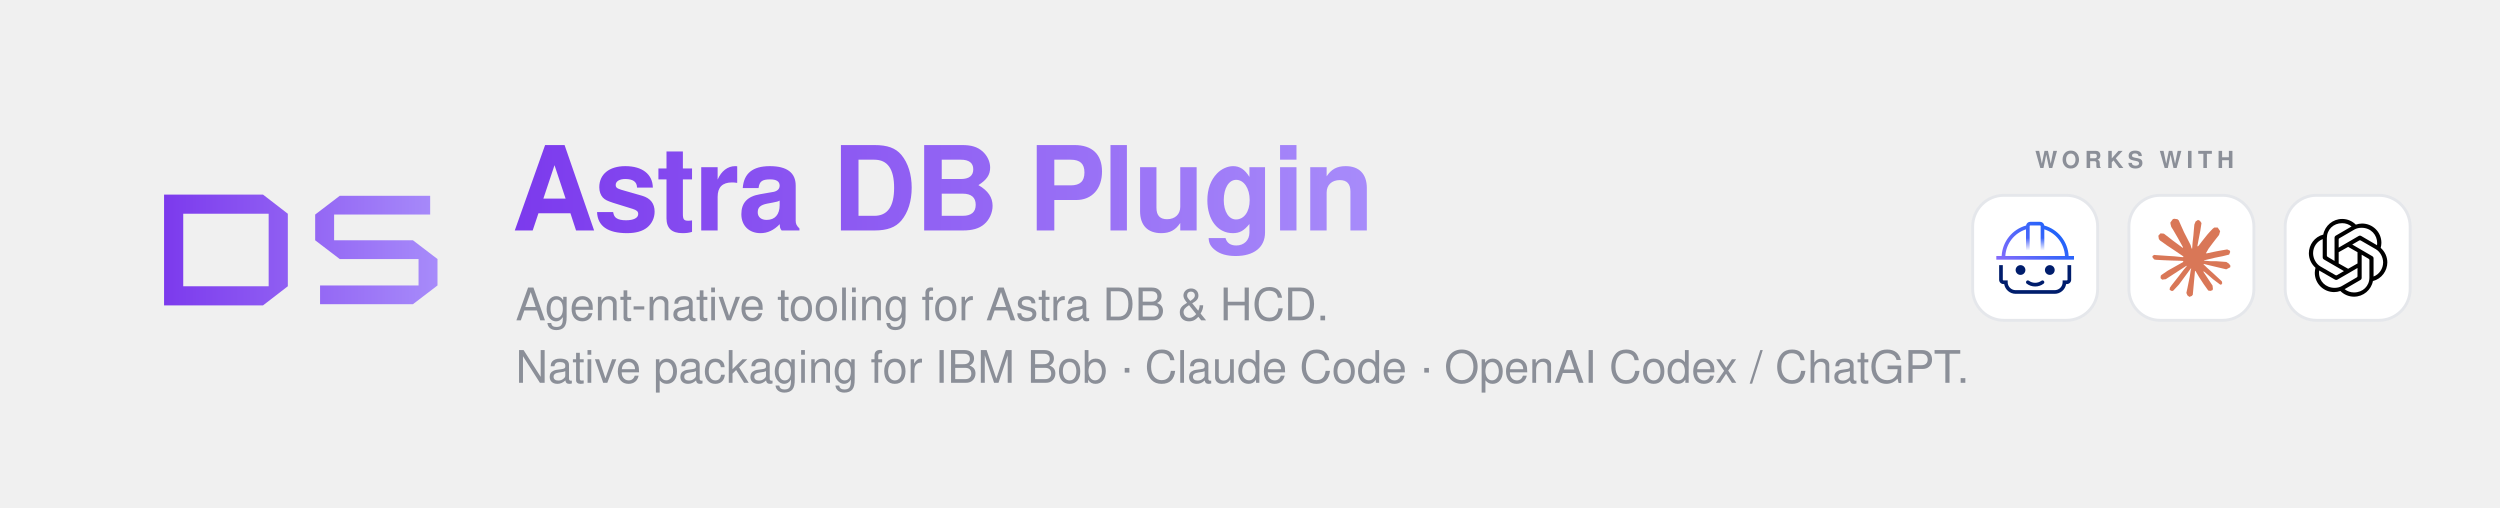
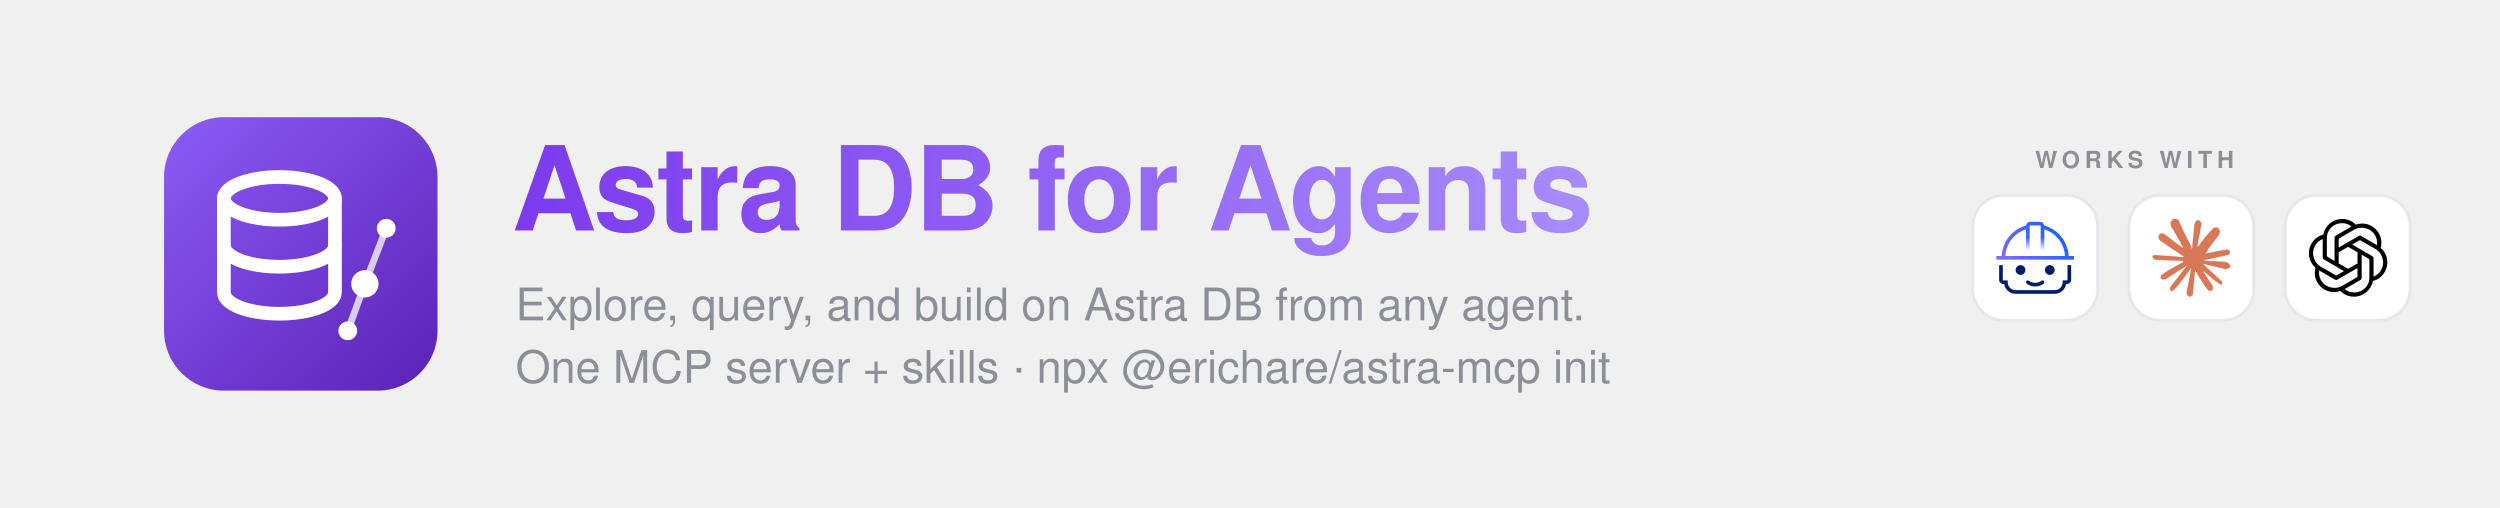
- <svg xmlns="http://www.w3.org/2000/svg" width="1280" height="260" viewBox="0 0 1280 260" role="img" aria-label="Astra DB Plugin">
+ <svg xmlns="http://www.w3.org/2000/svg" width="1280" height="260" viewBox="0 0 1280 260" role="img" aria-label="Astra DB for Agents">
  <defs>
    <linearGradient id="t" x1="0" y1="0" x2="1" y2="0">
      <stop offset="0" stop-color="#7C3AED" />
      <stop offset="1" stop-color="#A78BFA" />
    </linearGradient>
  </defs>
-   <g transform="translate(84 58) scale(5.8333)">
-     <path fill="url(#t)" d="M10.863 8.818v6.364l-2.181 1.683H0v-9.73h8.682l2.181 1.683Zm-9.18 6.366h7.498V8.818H1.683v6.366Zm13.243-6.296v2.26h6.919L24 12.793v2.318l-2.155 1.646h-8.153v-1.646h8.645v-2.318h-6.919l-2.155-1.645v-2.26l2.155-1.645h7.939v1.645h-8.431Z" />
+   <g transform="translate(84 60) scale(2.1875)">
+     <defs>
+       <linearGradient id="ig" x1="0" y1="0" x2="1" y2="1">
+         <stop offset="0" stop-color="#8B5CF6" />
+         <stop offset="1" stop-color="#5B21B6" />
+       </linearGradient>
+     </defs>
+     <rect width="64" height="64" rx="14" fill="url(#ig)" />
+     <g fill="none" stroke="#fff" stroke-width="3.2" stroke-linecap="round">
+       <ellipse cx="27" cy="19" rx="13" ry="5" />
+       <path d="M14 19v22c0 2.8 5.8 5 13 5s13-2.2 13-5V19" />
+       <path d="M14 30c0 2.8 5.8 5 13 5s13-2.2 13-5" />
+     </g>
+     <path d="M47 39 52 26M47 39l-4 11" stroke="#fff" stroke-width="1.6" opacity=".75" />
+     <g fill="#fff">
+       <circle cx="47" cy="39" r="3.2" />
+       <circle cx="52" cy="26" r="2.2" />
+       <circle cx="43" cy="50" r="2.2" />
+     </g>
  </g>
-   <text x="262" y="118" font-family="-apple-system, BlinkMacSystemFont, 'Segoe UI', Helvetica, Arial, sans-serif" font-size="60" font-weight="700" fill="url(#t)" letter-spacing="-1">Astra DB Plugin</text>
-   <text x="264" y="164" font-family="-apple-system, BlinkMacSystemFont, 'Segoe UI', Helvetica, Arial, sans-serif" font-size="23" fill="#8B8F98">Agent-native tooling for Astra DB &amp; HCD.</text>
-   <text x="264" y="196" font-family="-apple-system, BlinkMacSystemFont, 'Segoe UI', Helvetica, Arial, sans-serif" font-size="23" fill="#8B8F98">Native packaging for IBM Bob · Claude Code · OpenAI Codex / ChatGPT.</text>
+   <text x="262" y="118" font-family="-apple-system, BlinkMacSystemFont, 'Segoe UI', Helvetica, Arial, sans-serif" font-size="60" font-weight="700" fill="url(#t)" letter-spacing="-1">Astra DB for Agents</text>
+   <text x="264" y="164" font-family="-apple-system, BlinkMacSystemFont, 'Segoe UI', Helvetica, Arial, sans-serif" font-size="23" fill="#8B8F98">Explore, query, and build on Astra DB from any agent.</text>
+   <text x="264" y="196" font-family="-apple-system, BlinkMacSystemFont, 'Segoe UI', Helvetica, Arial, sans-serif" font-size="23" fill="#8B8F98">One MCP server + skills · npx @erichare/astra-mcp init</text>
  <text x="1042" y="86" font-family="-apple-system, BlinkMacSystemFont, 'Segoe UI', Helvetica, Arial, sans-serif" font-size="12" font-weight="600" letter-spacing="2.5" fill="#8B8F98">WORKS WITH</text>
  <rect x="1010" y="100" width="64" height="64" rx="16" fill="#FFFFFF" stroke="#E5E7EB" stroke-width="1.5" />
  <svg x="1022" y="112" width="40" height="40" viewBox="0 0 32 32">
    <defs>
      <linearGradient id="grad-top" x1="-2016.953" y1="4199.361" x2="-2005.859" y2="4199.361" gradientTransform="matrix(0 .631 1 0 -4183.361 1279.682)" gradientUnits="userSpaceOnUse">
        <stop offset=".134" stop-opacity="0" />
        <stop offset=".873" />
      </linearGradient>
      <linearGradient id="grad-fill" x1="0" y1="32" x2="32" y2="0" gradientUnits="userSpaceOnUse">
        <stop offset=".1" stop-color="#a16efb" />
        <stop offset=".9" stop-color="#0e61fa" />
      </linearGradient>
      <mask id="icon-mask" x="0" y="0" width="32" height="32" maskUnits="userSpaceOnUse">
        <path d="M29.718 15.25a13.67 13.67 0 0 0-9.991-12.476A1.747 1.747 0 0 0 18 1.25h-4c-.887 0-1.615.667-1.727 1.524A13.67 13.67 0 0 0 2.282 15.25H0v1.5h32v-1.5h-2.282zM12.25 4.337V13h1.5V3a.25.25 0 0 1 .25-.25h4a.25.25 0 0 1 .25.25v10h1.5V4.337a12.183 12.183 0 0 1 8.468 10.913H3.782A12.183 12.183 0 0 1 12.25 4.337z" style="fill:#fff" />
        <path d="M21 7v7H11V7h10z" style="fill:url(#grad-top)" />
      </mask>
    </defs>
    <g style="mask:url(#icon-mask)">
      <path style="fill:url(#grad-fill)" d="M0 0h32v32H0z" />
    </g>
    <path d="M24 30.75H8a4.756 4.756 0 0 1-4.69-4H3c-.965 0-1.75-.785-1.75-1.75v-6h1.5v6c0 .138.112.25.25.25h1.75V26A3.254 3.254 0 0 0 8 29.25h16A3.254 3.254 0 0 0 27.25 26v-.75H29a.25.25 0 0 0 .25-.25v-6h1.5v6c0 .965-.785 1.75-1.75 1.75h-.31a4.756 4.756 0 0 1-4.69 4z" style="fill:#001d6c" />
    <circle cx="22" cy="21" r="2" style="fill:#001d6c" />
    <circle cx="10" cy="21" r="2" style="fill:#001d6c" />
    <path d="M16 27.75a5.695 5.695 0 0 1-3.451-1.15.75.75 0 0 1 .903-1.199c1.476 1.111 3.617 1.111 5.099 0a.75.75 0 1 1 .901 1.199 5.696 5.696 0 0 1-3.45 1.15z" style="fill:#001d6c" />
  </svg>
  <rect x="1090" y="100" width="64" height="64" rx="16" fill="#FFFFFF" stroke="#E5E7EB" stroke-width="1.5" />
  <g transform="translate(1102 112) scale(1.6667)">
    <path fill="#D97757" d="m4.714 15.956 4.717-2.647.079-.231-.079-.128h-.231l-.789-.049-2.696-.073-2.337-.097-2.265-.121-.571-.121-.534-.704.055-.352.48-.322.686.061 1.518.103 2.277.158 1.651.097 2.447.255h.389l.055-.158-.134-.097-.103-.097L6.973 9.836l-2.55-1.688-1.336-.971-.723-.492-.364-.461-.158-1.008.656-.723.88.061.225.061.892.686 1.906 1.475 2.489 1.834.364.303.146-.103.018-.073-.164-.273-1.354-2.447-1.445-2.489-.643-1.032-.17-.619c-.061-.255-.103-.467-.103-.729L6.287.134 6.7 0l.996.134.419.364.619 1.415 1.002 2.228 1.554 3.03.455.898.243.832.091.255h.158v-.146l.128-1.706.237-2.095.231-2.696.079-.759.376-.911.747-.492.583.279.48.686-.067.443-.285 1.852-.559 2.902-.364 1.943h.212l.243-.243.984-1.305 1.651-2.064.729-.82.85-.905.546-.431h1.032l.759 1.129-.34 1.166-1.062 1.348-.88 1.141-1.263 1.7-.789 1.36.073.109.188-.018 2.853-.607 1.542-.279 1.84-.316.832.389.091.395-.328.807-1.967.486-2.307.461-3.436.814-.043.03.049.061 1.548.146.662.036h1.621l3.018.225.789.522.474.638-.079.486-1.214.619-1.639-.389-3.825-.911-1.311-.328h-.182v.109l1.093 1.069 2.003 1.809 2.507 2.331.128.577-.322.455-.34-.049-2.204-1.657-.85-.747-1.925-1.621h-.128v.17l.443.65 2.344 3.521.121 1.081-.17.352-.607.212-.668-.121-1.372-1.925L14.38 17.959l-1.141-1.943-.14.079-.674 7.255-.316.37-.729.279-.607-.461-.322-.747.322-1.475.389-1.925.316-1.53.285-1.9.17-.631-.012-.043-.14.018-1.433 1.967-2.18 2.945-1.724 1.846-.413.164-.716-.37.067-.662.401-.589 2.386-3.036 1.439-1.882.929-1.087-.006-.158h-.055l-6.338 4.116-1.129.146-.486-.455.061-.747.231-.243 1.906-1.311Z" />
  </g>
  <rect x="1170" y="100" width="64" height="64" rx="16" fill="#FFFFFF" stroke="#E5E7EB" stroke-width="1.5" />
  <g transform="translate(1182 112) scale(0.125)">
    <path fill="#000000" d="M123.2,118.3V85c0-2.2,0.6-3.8,2.9-5.1L187.9,44c8.3-4.8,18.9-7,29.2-7c39.1,0,63.8,30.1,63.8,62.5  c0,2.6,0,6.1-0.6,9l-64.7-37.8c-3.2-1.9-6.7-2.2-10.6,0L123.2,118.3z M266.1,236.6v-74c0-4.2-1.6-7-5.4-9.3l-82-47.7l28.8-16.7  c1.6-1,4.2-1,5.8,0l62.2,35.9c17.6,10.3,29.8,32.7,29.8,54.1C305.2,204.2,289.8,227.6,266.1,236.6z M106.2,172.8l-28.5-17  c-2.2-1.3-2.9-2.9-2.9-5.1V79.3c0-34.9,26.6-61.2,62.8-61.2c14.1,0,27.6,4.8,38.4,13.5L111.7,69c-3.8,2.2-5.4,5.1-5.4,9.3V172.8z   M162,204.9l-38.8-21.8v-46.1l38.8-21.8l38.4,21.8v46.1L162,204.9z M186,301.9c-14.1,0-27.6-4.8-38.4-13.5L212,251  c3.8-2.2,5.4-5.1,5.4-9.3v-94.5l28.8,17c2.2,1.3,2.9,2.9,2.9,5.1v71.5C249.1,275.7,222.2,301.9,186,301.9z M110.4,231.1l-62.2-35.9  c-17.6-10.3-29.8-32.7-29.8-54.1c0-25.6,15.7-48.7,39.4-57.7v74.3c0,4.2,1.6,7,5.4,9.3l81.7,47.4l-28.8,16.7  C114.6,232.1,112,232.1,110.4,231.1z M106.5,283c-36.8,0-63.8-27.6-63.8-61.8c0-3.2,0.3-6.4,0.6-9.3l64.4,37.2c3.8,2.2,7,2.2,10.9,0  l81.7-47.4V235c0,2.2-0.6,3.8-2.9,5.1L135.7,276C127.4,280.8,116.8,283,106.5,283z M186,319.2c38.4,0,70.5-27.6,77.5-64.1  c35.9-9,59-42.3,59-76.3c0-22.4-9.6-43.9-27.2-59.6c1.6-6.7,2.9-13.8,2.9-20.5c0-45.2-36.8-79.1-79.1-79.1c-8.7,0-17.3,1.6-25.6,4.5  C179,9.7,159.4,0.8,137.6,0.8c-38.4,0-70.5,27.6-77.5,64.1c-35.9,9-59,42.3-59,76.3c0,22.4,9.6,43.9,27.2,59.6  c-1.6,6.7-2.9,13.8-2.9,20.5c0,45.2,36.8,79.1,79.1,79.1c8.7,0,17.3-1.6,25.6-4.5C144.7,310.3,164.2,319.2,186,319.2z" />
  </g>
</svg>
